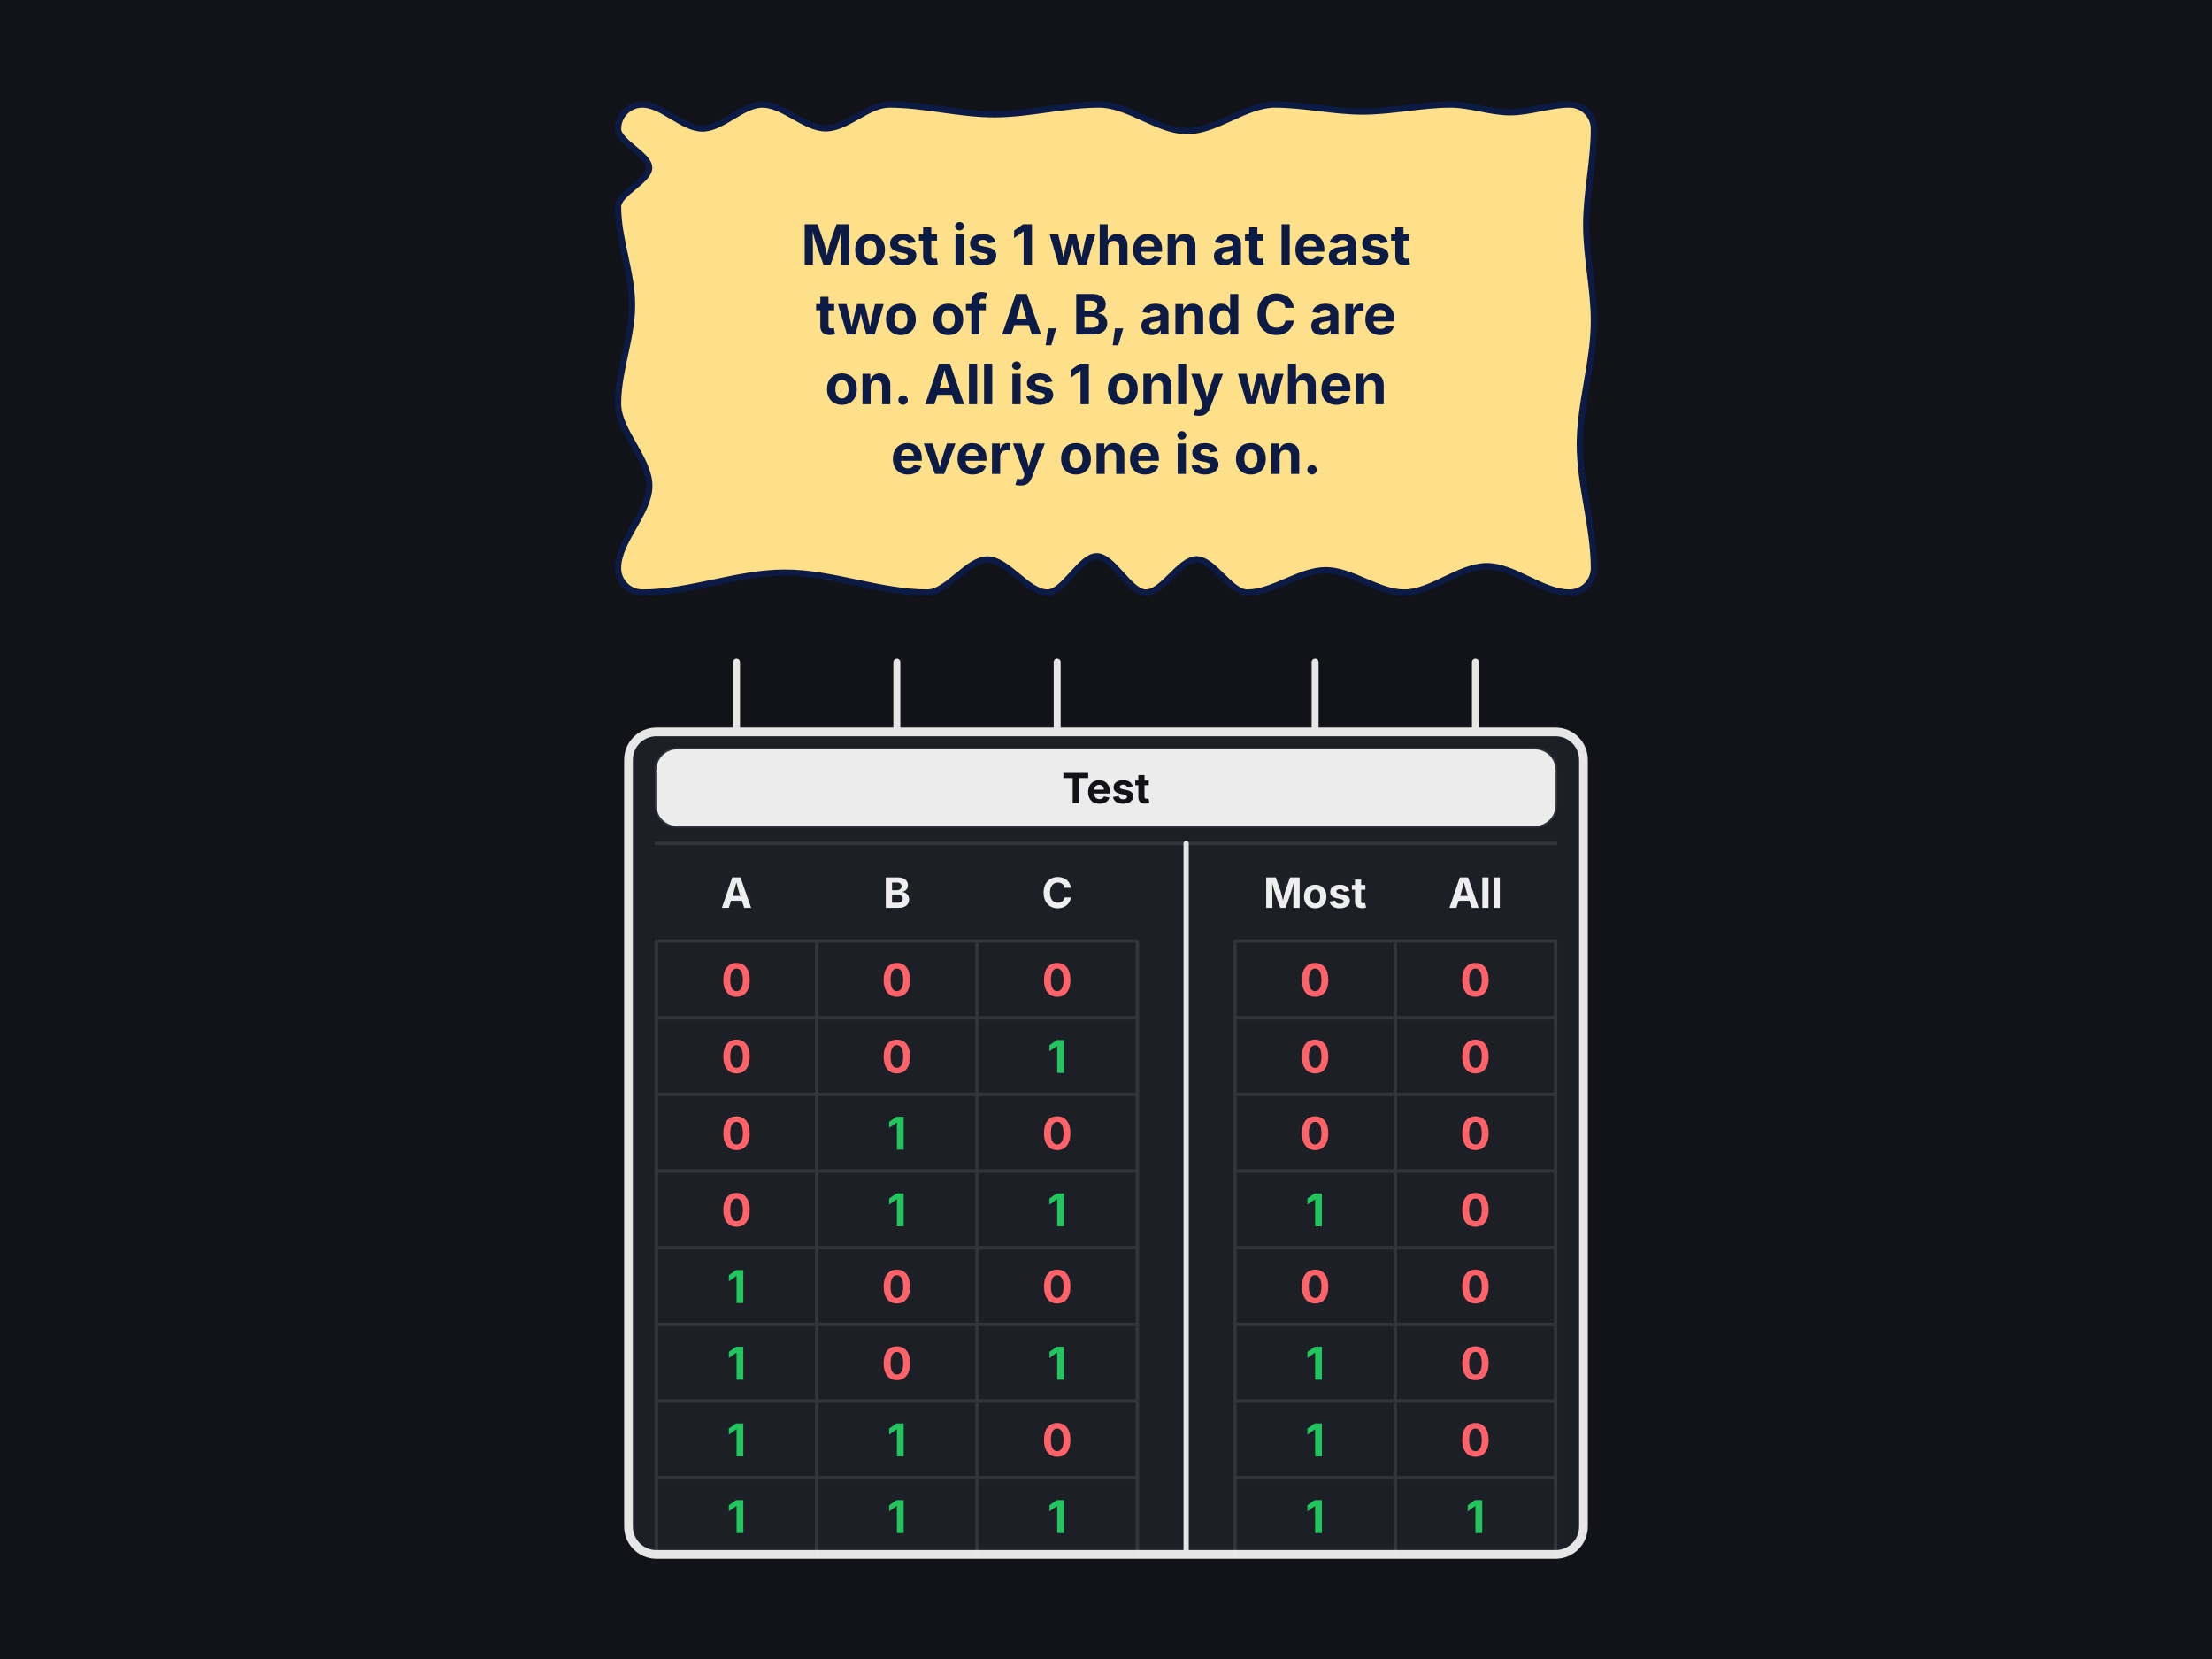
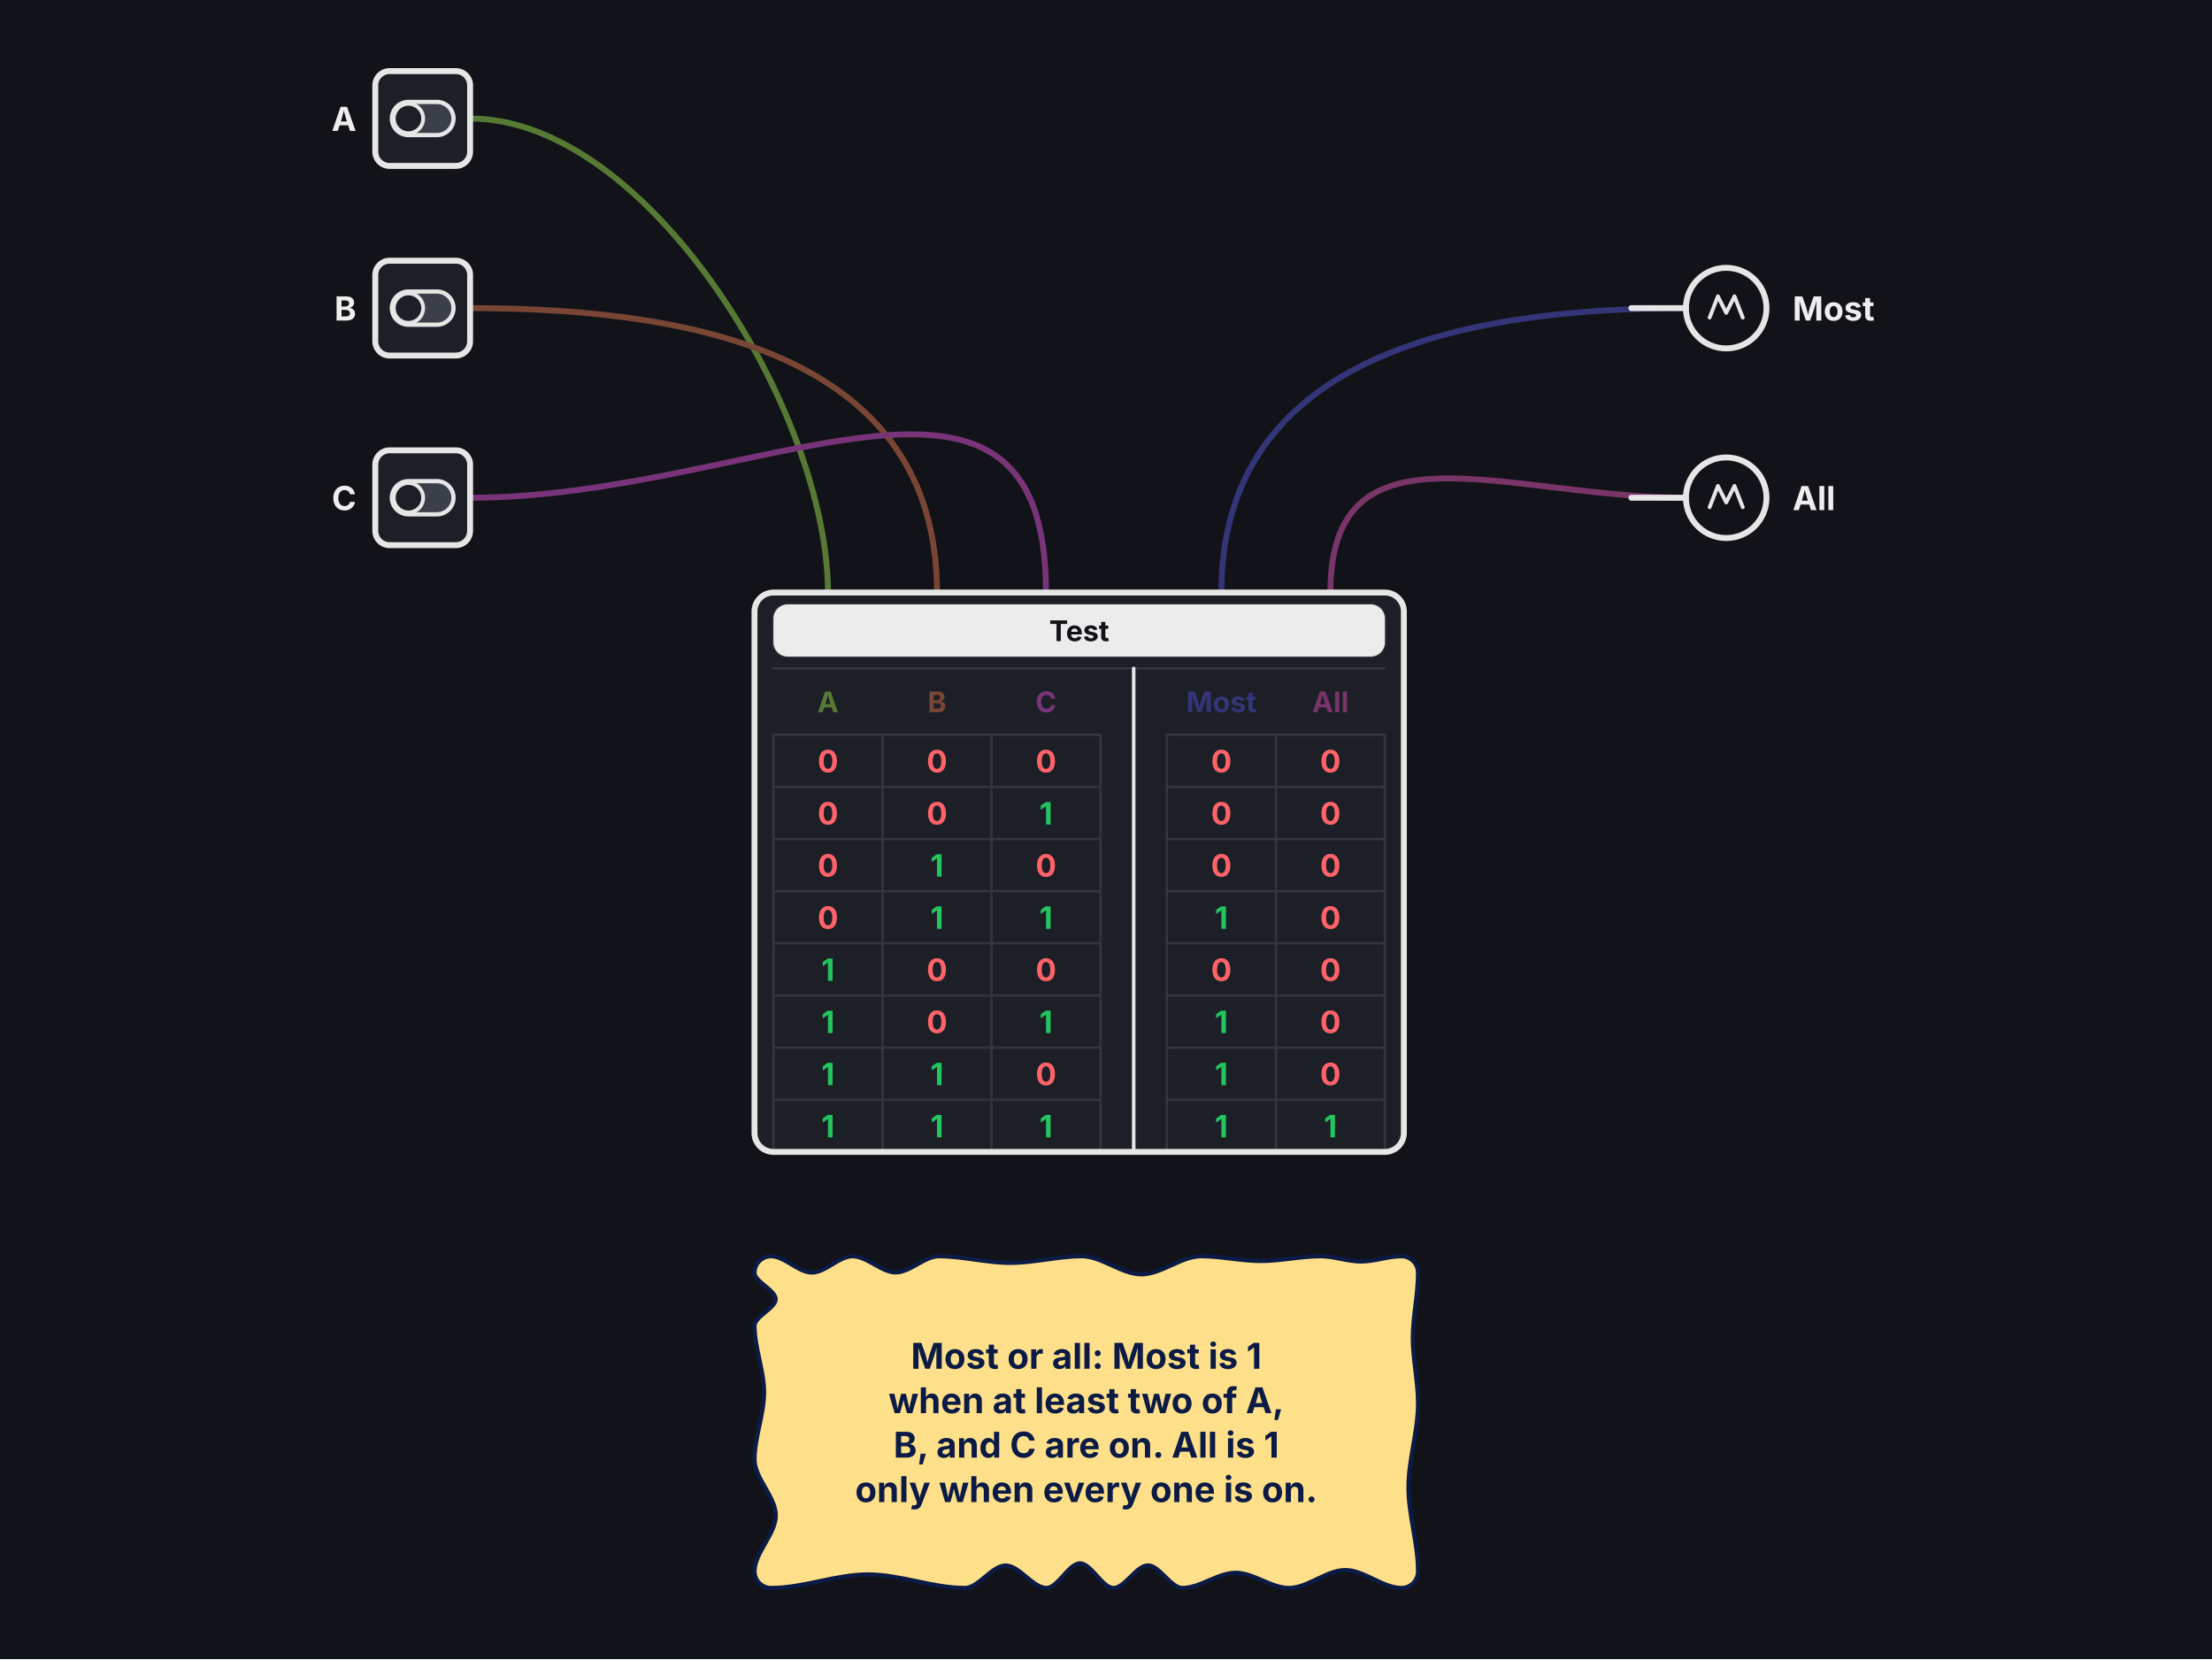
- <svg xmlns="http://www.w3.org/2000/svg" viewBox="-180.33 -210 634.67 476" width="634.67" height="476" font-family="Inter, 'Segoe UI', system-ui, -apple-system, sans-serif" stroke-linejoin="round" stroke-linecap="round">
-   <rect x="-180.33" y="-210" width="634.67" height="476" fill="#111318" />
+ <svg xmlns="http://www.w3.org/2000/svg" viewBox="-318.35 -250 933.33 700" width="933.33" height="700" font-family="Inter, 'Segoe UI', system-ui, -apple-system, sans-serif" stroke-linejoin="round" stroke-linecap="round">
+   <rect x="-318.35" y="-250" width="933.33" height="700" fill="#111318" />
+   <path d="M-120 -200C-44.5 -200 31 -75.5 31 0" fill="none" stroke="hsl(90, 40%, 34%)" stroke-width="2.5" />
+   <path d="M-120 -120C-21.5 -120 77 -98.5 77 0" fill="none" stroke="hsl(15, 40%, 34%)" stroke-width="2.5" />
+   <path d="M-120 -40C1.5 -40 123 -121.5 123 0" fill="none" stroke="hsl(300, 40%, 34%)" stroke-width="2.5" />
+   <path d="M393 -120C295 -120 197 -98 197 0" fill="none" stroke="hsl(240, 40%, 34%)" stroke-width="2.5" />
+   <path d="M393 -40C318 -40 243 -75 243 0" fill="none" stroke="hsl(315, 40%, 34%)" stroke-width="2.5" />
  <g transform="matrix(1 0 0 1 0 0)">
    <path d="M8 0H266A8 8 0 0 1 274 8V228A8 8 0 0 1 266 236H8A8 8 0 0 1 0 228V8A8 8 0 0 1 8 0Z" fill="#1c1f26" stroke="#e6e6e6" stroke-width="2.5" />
-     <path d="M31 0V-20M77 0V-20M123 0V-20M197 0V-20M243 0V-20" fill="none" stroke="#e6e6e6" stroke-width="2" />
    <text x="31" y="71" font-size="13" font-weight="700" fill="#ff6369" text-anchor="middle" dominant-baseline="middle">0</text>
    <text x="77" y="71" font-size="13" font-weight="700" fill="#ff6369" text-anchor="middle" dominant-baseline="middle">0</text>
    <text x="123" y="71" font-size="13" font-weight="700" fill="#ff6369" text-anchor="middle" dominant-baseline="middle">0</text>
    <text x="197" y="71" font-size="13" font-weight="700" fill="#ff6369" text-anchor="middle" dominant-baseline="middle">0</text>
    <text x="243" y="71" font-size="13" font-weight="700" fill="#ff6369" text-anchor="middle" dominant-baseline="middle">0</text>
    <text x="31" y="93" font-size="13" font-weight="700" fill="#ff6369" text-anchor="middle" dominant-baseline="middle">0</text>
    <text x="77" y="93" font-size="13" font-weight="700" fill="#ff6369" text-anchor="middle" dominant-baseline="middle">0</text>
    <text x="123" y="93" font-size="13" font-weight="700" fill="#22c55e" text-anchor="middle" dominant-baseline="middle">1</text>
    <text x="197" y="93" font-size="13" font-weight="700" fill="#ff6369" text-anchor="middle" dominant-baseline="middle">0</text>
    <text x="243" y="93" font-size="13" font-weight="700" fill="#ff6369" text-anchor="middle" dominant-baseline="middle">0</text>
    <text x="31" y="115" font-size="13" font-weight="700" fill="#ff6369" text-anchor="middle" dominant-baseline="middle">0</text>
    <text x="77" y="115" font-size="13" font-weight="700" fill="#22c55e" text-anchor="middle" dominant-baseline="middle">1</text>
    <text x="123" y="115" font-size="13" font-weight="700" fill="#ff6369" text-anchor="middle" dominant-baseline="middle">0</text>
    <text x="197" y="115" font-size="13" font-weight="700" fill="#ff6369" text-anchor="middle" dominant-baseline="middle">0</text>
    <text x="243" y="115" font-size="13" font-weight="700" fill="#ff6369" text-anchor="middle" dominant-baseline="middle">0</text>
    <text x="31" y="137" font-size="13" font-weight="700" fill="#ff6369" text-anchor="middle" dominant-baseline="middle">0</text>
    <text x="77" y="137" font-size="13" font-weight="700" fill="#22c55e" text-anchor="middle" dominant-baseline="middle">1</text>
    <text x="123" y="137" font-size="13" font-weight="700" fill="#22c55e" text-anchor="middle" dominant-baseline="middle">1</text>
    <text x="197" y="137" font-size="13" font-weight="700" fill="#22c55e" text-anchor="middle" dominant-baseline="middle">1</text>
    <text x="243" y="137" font-size="13" font-weight="700" fill="#ff6369" text-anchor="middle" dominant-baseline="middle">0</text>
    <text x="31" y="159" font-size="13" font-weight="700" fill="#22c55e" text-anchor="middle" dominant-baseline="middle">1</text>
    <text x="77" y="159" font-size="13" font-weight="700" fill="#ff6369" text-anchor="middle" dominant-baseline="middle">0</text>
    <text x="123" y="159" font-size="13" font-weight="700" fill="#ff6369" text-anchor="middle" dominant-baseline="middle">0</text>
    <text x="197" y="159" font-size="13" font-weight="700" fill="#ff6369" text-anchor="middle" dominant-baseline="middle">0</text>
    <text x="243" y="159" font-size="13" font-weight="700" fill="#ff6369" text-anchor="middle" dominant-baseline="middle">0</text>
    <text x="31" y="181" font-size="13" font-weight="700" fill="#22c55e" text-anchor="middle" dominant-baseline="middle">1</text>
    <text x="77" y="181" font-size="13" font-weight="700" fill="#ff6369" text-anchor="middle" dominant-baseline="middle">0</text>
    <text x="123" y="181" font-size="13" font-weight="700" fill="#22c55e" text-anchor="middle" dominant-baseline="middle">1</text>
    <text x="197" y="181" font-size="13" font-weight="700" fill="#22c55e" text-anchor="middle" dominant-baseline="middle">1</text>
    <text x="243" y="181" font-size="13" font-weight="700" fill="#ff6369" text-anchor="middle" dominant-baseline="middle">0</text>
    <text x="31" y="203" font-size="13" font-weight="700" fill="#22c55e" text-anchor="middle" dominant-baseline="middle">1</text>
    <text x="77" y="203" font-size="13" font-weight="700" fill="#22c55e" text-anchor="middle" dominant-baseline="middle">1</text>
    <text x="123" y="203" font-size="13" font-weight="700" fill="#ff6369" text-anchor="middle" dominant-baseline="middle">0</text>
    <text x="197" y="203" font-size="13" font-weight="700" fill="#22c55e" text-anchor="middle" dominant-baseline="middle">1</text>
    <text x="243" y="203" font-size="13" font-weight="700" fill="#ff6369" text-anchor="middle" dominant-baseline="middle">0</text>
    <text x="31" y="225" font-size="13" font-weight="700" fill="#22c55e" text-anchor="middle" dominant-baseline="middle">1</text>
    <text x="77" y="225" font-size="13" font-weight="700" fill="#22c55e" text-anchor="middle" dominant-baseline="middle">1</text>
    <text x="123" y="225" font-size="13" font-weight="700" fill="#22c55e" text-anchor="middle" dominant-baseline="middle">1</text>
    <text x="197" y="225" font-size="13" font-weight="700" fill="#22c55e" text-anchor="middle" dominant-baseline="middle">1</text>
    <text x="243" y="225" font-size="13" font-weight="700" fill="#22c55e" text-anchor="middle" dominant-baseline="middle">1</text>
    <path d="M8 32H266M8 60H146M8 82H146M8 104H146M8 126H146M8 148H146M8 170H146M8 192H146M8 214H146M8 60V236M146 60V236M174 60H266M174 82H266M174 104H266M174 126H266M174 148H266M174 170H266M174 192H266M174 214H266M174 60V236M266 60V236M54 60V236M100 60V236M220 60V236M160 32V236" fill="none" stroke="rgba(255,255,255,0.10)" stroke-width="1" />
    <path d="M160 32V236" fill="none" stroke="#e6e6e6" stroke-width="1.5" />
-     <text x="31" y="46" font-size="12" font-weight="700" fill="#eeeeee" text-anchor="middle" dominant-baseline="middle">A</text>
-     <text x="77" y="46" font-size="12" font-weight="700" fill="#eeeeee" text-anchor="middle" dominant-baseline="middle">B</text>
-     <text x="123" y="46" font-size="12" font-weight="700" fill="#eeeeee" text-anchor="middle" dominant-baseline="middle">C</text>
-     <text x="197" y="46" font-size="12" font-weight="700" fill="#eeeeee" text-anchor="middle" dominant-baseline="middle">Most</text>
-     <text x="243" y="46" font-size="12" font-weight="700" fill="#eeeeee" text-anchor="middle" dominant-baseline="middle">All</text>
+     <text x="31" y="46" font-size="12" font-weight="700" fill="hsl(90, 40%, 34%)" text-anchor="middle" dominant-baseline="middle">A</text>
+     <text x="77" y="46" font-size="12" font-weight="700" fill="hsl(15, 40%, 34%)" text-anchor="middle" dominant-baseline="middle">B</text>
+     <text x="123" y="46" font-size="12" font-weight="700" fill="hsl(300, 40%, 34%)" text-anchor="middle" dominant-baseline="middle">C</text>
+     <text x="197" y="46" font-size="12" font-weight="700" fill="hsl(240, 40%, 34%)" text-anchor="middle" dominant-baseline="middle">Most</text>
+     <text x="243" y="46" font-size="12" font-weight="700" fill="hsl(315, 40%, 34%)" text-anchor="middle" dominant-baseline="middle">All</text>
    <path d="M14 5H260A6 6 0 0 1 266 11V21A6 6 0 0 1 260 27H14A6 6 0 0 1 8 21V11A6 6 0 0 1 14 5Z" fill="#ececec" stroke="rgba(255,255,255,0.10)" stroke-width="1" />
    <text x="137" y="16" font-size="12" font-weight="700" fill="#111318" text-anchor="middle" dominant-baseline="middle">Test</text>
  </g>
-   <g transform="matrix(1 0 0 1 -3 -180)">
+   <g transform="matrix(1 0 0 1 -160 -220)">
+     <path d="M6 0H34A6 6 0 0 1 40 6V34A6 6 0 0 1 34 40H6A6 6 0 0 1 0 34V6A6 6 0 0 1 6 0Z" fill="#1c1f26" stroke="#e6e6e6" stroke-width="2.5" />
+     <path d="M14 13H26A7 7 0 0 1 33 20V20A7 7 0 0 1 26 27H14A7 7 0 0 1 7 20V20A7 7 0 0 1 14 13Z" fill="#3a3f4a" />
+     <path d="M19.8 20A5.8 5.8 0 1 1 8.2 20A5.8 5.8 0 1 1 19.8 20Z" fill="hsl(90, 100%, 62%)" />
+     <path d="M14 13H26A7 7 0 0 1 33 20V20A7 7 0 0 1 26 27H14A7 7 0 0 1 7 20V20A7 7 0 0 1 14 13Z" fill="none" stroke="#e6e6e6" stroke-width="1.8" />
+     <path d="M20.2 20A6.2 6.2 0 1 1 7.8 20A6.2 6.2 0 1 1 20.2 20Z" fill="#1c1f26" stroke="#e6e6e6" stroke-width="1.6" />
+   </g>
+   <g transform="matrix(1 0 0 1 -160 -140)">
+     <path d="M6 0H34A6 6 0 0 1 40 6V34A6 6 0 0 1 34 40H6A6 6 0 0 1 0 34V6A6 6 0 0 1 6 0Z" fill="#1c1f26" stroke="#e6e6e6" stroke-width="2.5" />
+     <path d="M14 13H26A7 7 0 0 1 33 20V20A7 7 0 0 1 26 27H14A7 7 0 0 1 7 20V20A7 7 0 0 1 14 13Z" fill="#3a3f4a" />
+     <path d="M19.8 20A5.8 5.8 0 1 1 8.2 20A5.8 5.8 0 1 1 19.8 20Z" fill="hsl(15, 100%, 62%)" />
+     <path d="M14 13H26A7 7 0 0 1 33 20V20A7 7 0 0 1 26 27H14A7 7 0 0 1 7 20V20A7 7 0 0 1 14 13Z" fill="none" stroke="#e6e6e6" stroke-width="1.8" />
+     <path d="M20.2 20A6.2 6.2 0 1 1 7.8 20A6.2 6.2 0 1 1 20.2 20Z" fill="#1c1f26" stroke="#e6e6e6" stroke-width="1.6" />
+   </g>
+   <g transform="matrix(1 0 0 1 -160 -60)">
+     <path d="M6 0H34A6 6 0 0 1 40 6V34A6 6 0 0 1 34 40H6A6 6 0 0 1 0 34V6A6 6 0 0 1 6 0Z" fill="#1c1f26" stroke="#e6e6e6" stroke-width="2.5" />
+     <path d="M14 13H26A7 7 0 0 1 33 20V20A7 7 0 0 1 26 27H14A7 7 0 0 1 7 20V20A7 7 0 0 1 14 13Z" fill="#3a3f4a" />
+     <path d="M19.8 20A5.8 5.8 0 1 1 8.2 20A5.8 5.8 0 1 1 19.8 20Z" fill="hsl(300, 100%, 62%)" />
+     <path d="M14 13H26A7 7 0 0 1 33 20V20A7 7 0 0 1 26 27H14A7 7 0 0 1 7 20V20A7 7 0 0 1 14 13Z" fill="none" stroke="#e6e6e6" stroke-width="1.8" />
+     <path d="M20.2 20A6.2 6.2 0 1 1 7.8 20A6.2 6.2 0 1 1 20.2 20Z" fill="#1c1f26" stroke="#e6e6e6" stroke-width="1.6" />
+   </g>
+   <g transform="matrix(1 0 0 1 390 -140)">
+     <path d="M-20 20H3" fill="none" stroke="#e6e6e6" stroke-width="2.5" />
+     <path d="M20 3H20A17 17 0 0 1 37 20V20A17 17 0 0 1 20 37H20A17 17 0 0 1 3 20V20A17 17 0 0 1 20 3Z" fill="none" stroke="#e6e6e6" stroke-width="2.5" />
+     <path d="M13 24L16.5 15L20 22L23.5 15L27 24" fill="none" stroke="#e6e6e6" stroke-width="1.6" />
+   </g>
+   <g transform="matrix(1 0 0 1 390 -60)">
+     <path d="M-20 20H3" fill="none" stroke="#e6e6e6" stroke-width="2.5" />
+     <path d="M20 3H20A17 17 0 0 1 37 20V20A17 17 0 0 1 20 37H20A17 17 0 0 1 3 20V20A17 17 0 0 1 20 3Z" fill="none" stroke="#e6e6e6" stroke-width="2.5" />
+     <path d="M13 24L16.5 15L20 22L23.5 15L27 24" fill="none" stroke="#e6e6e6" stroke-width="1.6" />
+   </g>
+   <g transform="matrix(1 0 0 1 0 280)">
    <path d="M7 0C12.74 0 18.47 6.87 24.21 6.87C29.94 6.87 35.68 0 41.41 0C47.48 0 53.54 6.82 59.6 6.82C65.66 6.82 71.72 0 77.79 0C87.83 0 97.88 2.8 107.93 2.8C117.98 2.8 128.03 0 138.08 0C146.48 0 154.87 7.63 163.26 7.63C171.66 7.63 180.05 0 188.45 0C196.85 0 205.26 2.01 213.66 2.01C222.07 2.01 230.47 0 238.87 0C244.56 0 250.25 2.22 255.94 2.22C261.62 2.22 267.31 0 273 0C276.87 0 280 3.13 280 7C280 16.18 277.79 25.36 277.79 34.53C277.79 43.71 280 52.89 280 62.07C280 73.89 275.96 85.71 275.96 97.53C275.96 109.36 280 121.18 280 133C280 136.87 276.87 140 273 140C265.09 140 257.18 132.44 249.26 132.44C241.35 132.44 233.44 140 225.53 140C218.03 140 210.53 133.59 203.03 133.59C195.52 133.59 188.02 140 180.52 140C175.68 140 170.84 130.47 165.99 130.47C161.15 130.47 156.31 140 151.47 140C146.76 140 142.05 129.61 137.34 129.61C132.63 129.61 127.93 140 123.22 140C117.47 140 111.73 130.51 105.98 130.51C100.24 130.51 94.49 140 88.75 140C75.12 140 61.5 134.29 47.87 134.29C34.25 134.29 20.62 140 7 140C3.13 140 0 136.87 0 133C0 125.13 8.97 117.26 8.97 109.4C8.97 101.53 0 93.66 0 85.79C0 76.37 4.02 66.95 4.02 57.53C4.02 48.11 0 38.69 0 29.27C0 25.56 8.93 21.85 8.93 18.14C8.93 14.42 0 10.71 0 7C0 3.13 3.13 0 7 0Z" fill="#ffe08a" stroke="#0b1b46" stroke-width="1.8" />
-     <text x="140" y="40" font-size="16" font-weight="700" fill="#0b1b46" text-anchor="middle" dominant-baseline="middle">Most is 1 when at least</text>
-     <text x="140" y="60" font-size="16" font-weight="700" fill="#0b1b46" text-anchor="middle" dominant-baseline="middle">two of A, B, and C are</text>
-     <text x="140" y="80" font-size="16" font-weight="700" fill="#0b1b46" text-anchor="middle" dominant-baseline="middle">on. All is 1 only when</text>
-     <text x="140" y="100" font-size="16" font-weight="700" fill="#0b1b46" text-anchor="middle" dominant-baseline="middle">every one is on.</text>
+     <text x="140" y="41.875" font-size="15" font-weight="700" fill="#0b1b46" text-anchor="middle" dominant-baseline="middle">Most or all: Most is 1</text>
+     <text x="140" y="60.625" font-size="15" font-weight="700" fill="#0b1b46" text-anchor="middle" dominant-baseline="middle">when at least two of A,</text>
+     <text x="140" y="79.375" font-size="15" font-weight="700" fill="#0b1b46" text-anchor="middle" dominant-baseline="middle">B, and C are on. All is 1</text>
+     <text x="140" y="98.125" font-size="15" font-weight="700" fill="#0b1b46" text-anchor="middle" dominant-baseline="middle">only when every one is on.</text>
  </g>
+   <text x="-168" y="-200" font-size="14" font-weight="700" fill="#eeeeee" text-anchor="end" dominant-baseline="middle">A</text>
+   <text x="-168" y="-120" font-size="14" font-weight="700" fill="#eeeeee" text-anchor="end" dominant-baseline="middle">B</text>
+   <text x="-168" y="-40" font-size="14" font-weight="700" fill="#eeeeee" text-anchor="end" dominant-baseline="middle">C</text>
+   <text x="438" y="-120" font-size="14" font-weight="700" fill="#eeeeee" text-anchor="start" dominant-baseline="middle">Most</text>
+   <text x="438" y="-40" font-size="14" font-weight="700" fill="#eeeeee" text-anchor="start" dominant-baseline="middle">All</text>
</svg>
